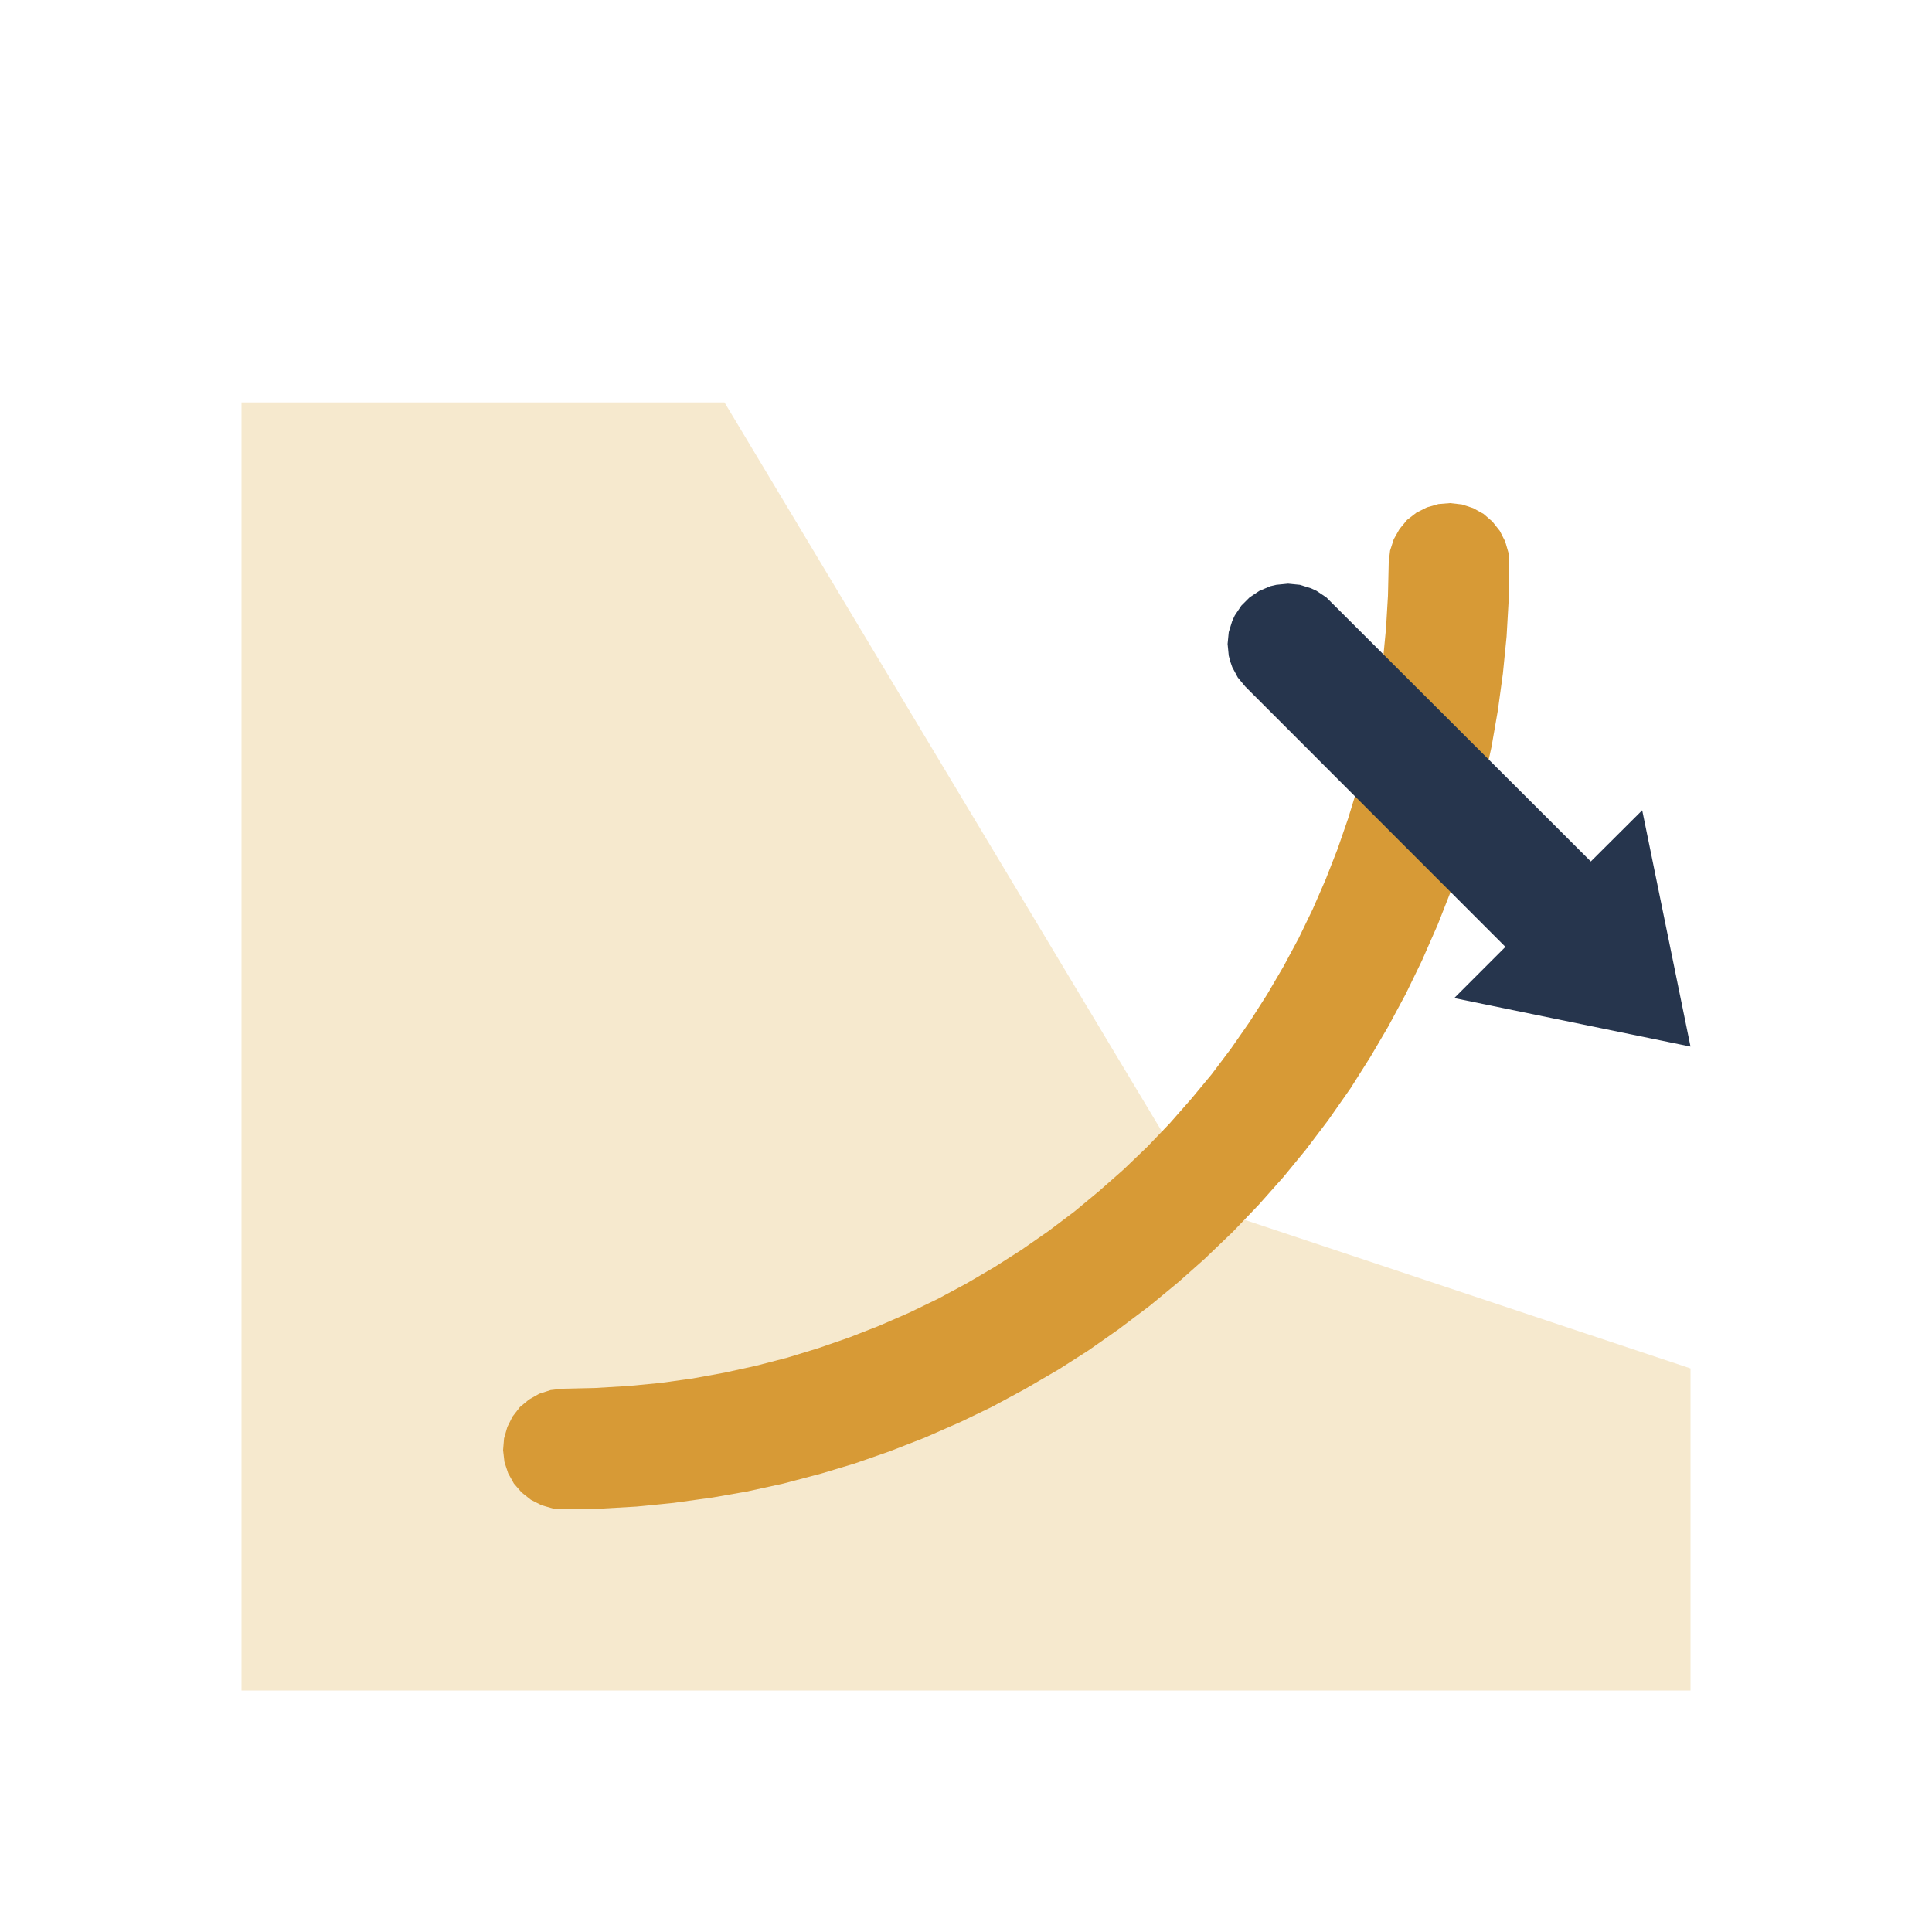
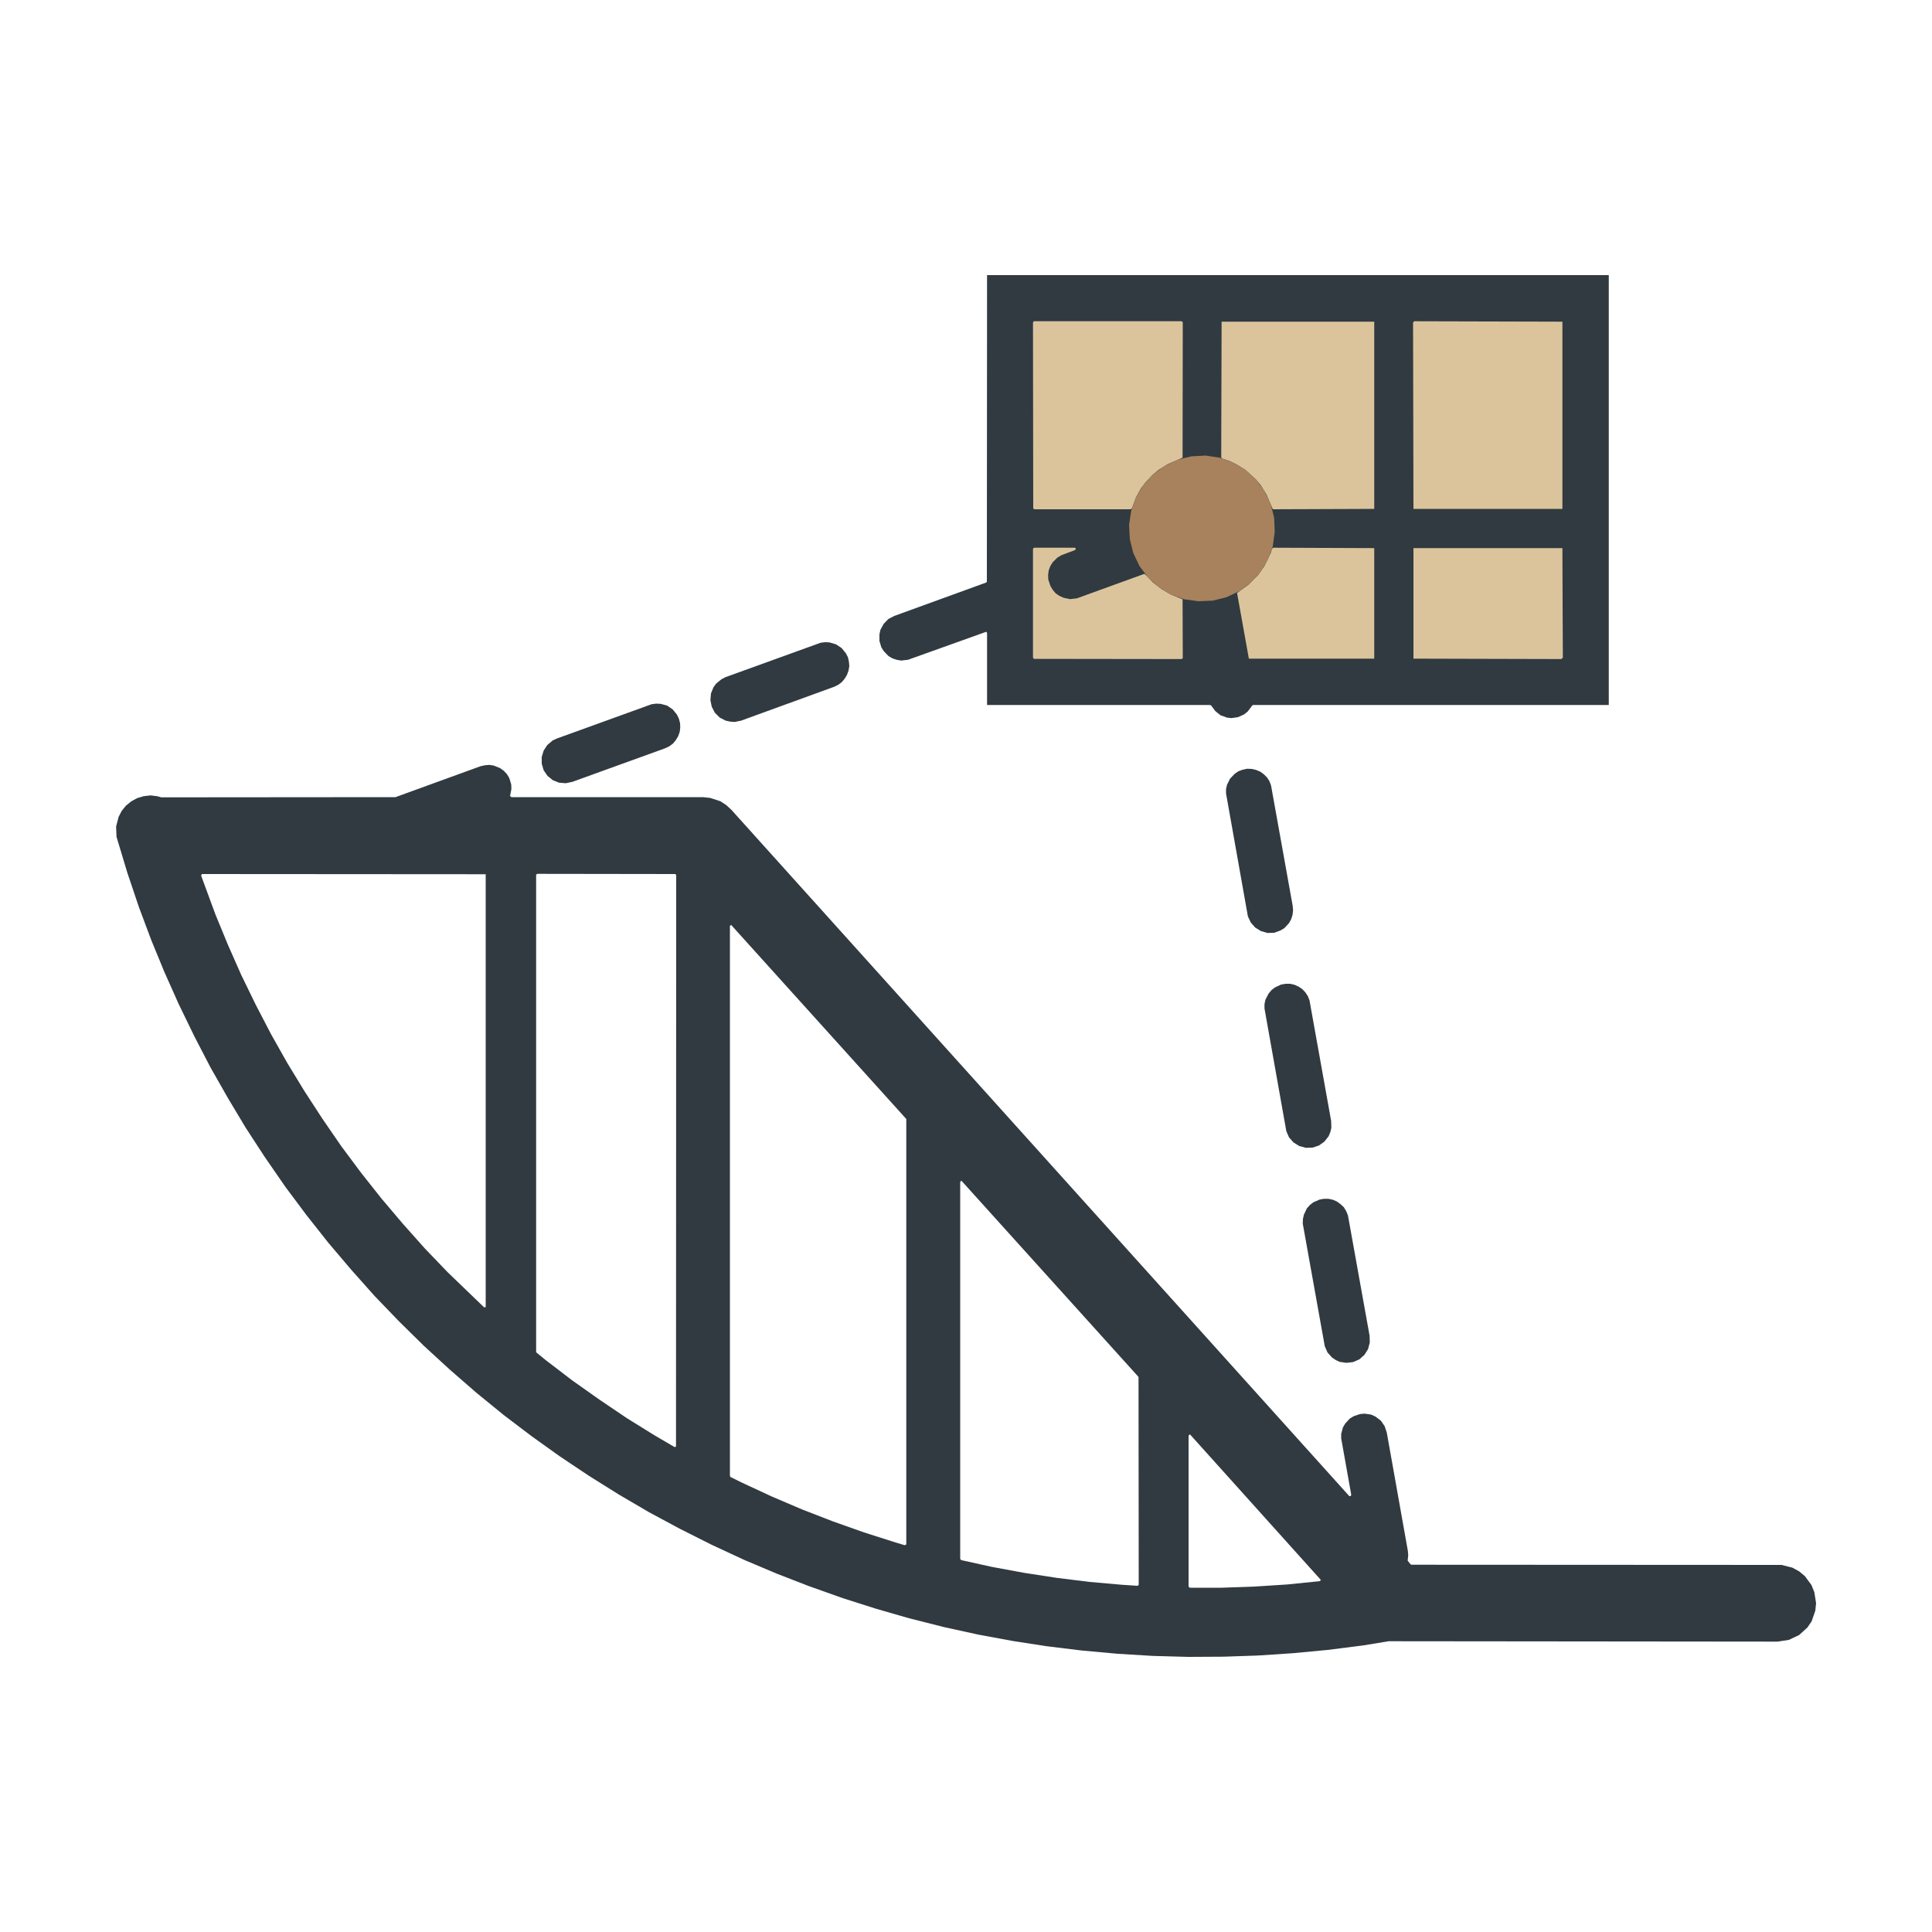
<svg xmlns="http://www.w3.org/2000/svg" viewBox="0 0 1000 1000" role="img" aria-labelledby="title desc">
-   <path fill="#F6E9CE" d="M125.0 208.3 L375.0 208.3 L625.0 625.0 L875.0 708.3 L875.0 875.0 L125.0 875.0 Z" />
-   <path fill="#D79A36" d="M718.4 308.4 L718.8 291.1 L719.5 285.0 L721.4 279.1 L724.4 273.8 L728.3 269.1 L733.2 265.3 L738.6 262.6 L744.5 260.9 L750.6 260.4 L756.7 261.1 L762.5 263.0 L767.9 266.0 L772.5 270.0 L776.3 274.8 L779.1 280.3 L780.8 286.2 L781.2 292.3 L780.9 310.3 L779.8 329.5 L777.9 348.6 L775.3 367.6 L772.0 386.6 L767.6 406.6 L762.7 425.1 L757.1 443.5 L750.8 461.7 L744.2 478.5 L736.0 497.2 L727.6 514.5 L718.5 531.4 L709.4 546.9 L699.1 563.2 L687.4 579.9 L675.8 595.2 L664.3 609.2 L651.6 623.5 L638.3 637.4 L623.5 651.6 L610.1 663.5 L595.2 675.8 L578.9 688.1 L563.2 699.1 L548.0 708.8 L530.3 719.1 L513.4 728.2 L497.2 736.0 L478.5 744.2 L460.5 751.2 L442.4 757.5 L425.1 762.7 L405.4 767.9 L386.6 772.0 L368.9 775.1 L348.6 777.9 L329.5 779.8 L310.3 780.9 L292.3 781.2 L286.2 780.8 L280.3 779.1 L274.8 776.3 L270.0 772.5 L266.0 767.9 L263.0 762.5 L261.1 756.7 L260.4 750.6 L260.9 744.5 L262.6 738.6 L265.3 733.2 L269.1 728.3 L273.8 724.4 L279.1 721.4 L285.0 719.5 L291.1 718.8 L308.4 718.4 L325.2 717.4 L341.9 715.8 L358.5 713.5 L375.0 710.5 L391.4 706.9 L407.6 702.7 L423.6 697.8 L439.5 692.3 L455.1 686.2 L470.5 679.5 L485.6 672.2 L500.3 664.3 L514.8 655.8 L528.9 646.8 L542.7 637.2 L556.1 627.1 L569.0 616.4 L581.6 605.3 L593.7 593.7 L605.3 581.6 L616.4 569.0 L627.1 556.1 L637.2 542.7 L646.8 528.9 L655.8 514.8 L664.3 500.3 L672.2 485.6 L679.5 470.5 L686.2 455.1 L692.3 439.5 L697.8 423.6 L702.7 407.6 L706.9 391.4 L710.5 375.0 L713.5 358.5 L715.8 341.9 L717.4 325.2 Z" />
-   <path fill="#26354D" d="M686.5 309.2 L823.4 445.9 L850.0 419.4 L875.0 541.7 L752.7 516.6 L779.2 490.1 L644.6 355.4 L640.7 350.7 L637.8 345.3 L636.8 342.4 L636.0 339.4 L635.4 333.3 L636.0 327.2 L637.8 321.4 L639.1 318.6 L642.5 313.5 L646.8 309.2 L651.9 305.8 L657.6 303.4 L660.6 302.7 L666.7 302.1 L672.8 302.7 L678.6 304.5 L681.4 305.8 Z" />
+   <path fill="#DBC49C" d="M534.7 341.1 L534.7 166.3 L808.9 166.3 L808.9 341.1 Z" />
+   <path fill="#303A40" d="M83.5 412.7 L204.7 412.6 L248.7 396.6 L251.0 396.1 L253.3 395.9 L255.7 396.3 L258.9 397.6 L260.8 399.0 L262.4 400.7 L263.6 402.7 L264.6 406.0 L264.7 408.4 L264.0 412.0 L264.7 412.6 L363.9 412.6 L367.6 413.0 L372.8 414.7 L375.9 416.7 L378.6 419.2 L698.4 774.4 L699.1 774.4 L699.4 773.7 L694.2 744.5 L694.2 742.2 L695.1 738.8 L696.3 736.8 L698.7 734.2 L700.7 733.0 L704.0 731.9 L706.3 731.7 L709.7 732.2 L711.9 733.2 L714.7 735.3 L716.7 738.2 L717.8 741.5 L728.7 802.7 L728.9 805.0 L728.6 807.8 L730.1 809.7 L730.6 809.9 L922.1 810.0 L927.7 811.4 L931.2 813.3 L934.2 815.8 L937.6 820.4 L939.1 824.1 L940.0 829.8 L939.6 833.7 L937.7 839.2 L935.5 842.4 L931.2 846.3 L925.9 848.8 L920.1 849.7 L718.8 849.5 L705.3 851.7 L687.2 854.0 L669.1 855.7 L650.9 856.9 L633.3 857.5 L615.0 857.6 L596.8 857.1 L578.6 856.0 L559.9 854.3 L541.9 852.1 L524.4 849.4 L506.5 846.1 L488.7 842.2 L470.5 837.6 L453.5 832.7 L436.2 827.2 L418.5 820.9 L402.0 814.5 L385.2 807.4 L368.2 799.5 L351.9 791.3 L335.9 782.7 L320.2 773.5 L304.7 763.8 L289.6 753.7 L275.2 743.4 L260.7 732.4 L246.6 720.9 L232.8 708.9 L219.4 696.6 L206.4 683.8 L193.8 670.7 L181.7 657.1 L169.9 643.2 L158.6 628.9 L147.7 614.3 L137.0 598.8 L127.1 583.6 L118.0 568.4 L109.0 552.6 L100.6 536.4 L92.4 519.5 L85.0 502.9 L78.3 486.6 L71.9 469.5 L65.9 451.7 L60.3 433.1 L60.1 427.8 L61.4 422.8 L63.0 419.7 L65.2 417.0 L67.9 414.8 L71.0 413.1 L74.4 412.1 L77.9 411.7 L81.3 412.1 Z M615.2 821.2 L615.8 821.8 L632.3 821.8 L649.4 821.2 L666.5 820.1 L683.1 818.4 L683.7 817.8 L615.9 742.4 L615.2 743.1 Z M497.0 806.9 L497.5 807.5 L513.3 811.0 L530.1 814.1 L547.0 816.7 L564.0 818.8 L581.0 820.3 L588.7 820.8 L589.2 820.6 L589.4 820.1 L589.3 712.7 L497.6 611.1 L497.0 611.8 Z M377.8 763.9 L378.1 764.5 L384.0 767.4 L399.5 774.6 L415.2 781.3 L431.2 787.5 L447.3 793.2 L463.6 798.4 L468.3 799.8 L469.1 799.4 L469.1 579.2 L378.4 478.7 L377.8 479.3 Z M296.2 714.5 L310.2 724.4 L324.4 734.0 L338.9 743.0 L349.0 748.9 L349.5 749.0 L349.9 748.6 L350.0 453.0 L349.6 452.4 L278.1 452.3 L277.5 452.7 L277.5 699.6 L277.7 700.1 L282.6 704.1 Z M124.9 504.7 L132.4 520.1 L140.3 535.3 L148.7 550.2 L157.6 564.8 L166.9 579.1 L176.6 593.2 L186.8 606.9 L197.4 620.3 L208.5 633.4 L219.9 646.2 L231.7 658.5 L250.5 676.6 L251.4 676.6 L251.4 452.5 L104.5 452.4 L104.1 453.2 L111.5 473.3 L118.0 489.1 Z M462.0 340.8 L459.9 339.6 L457.5 337.1 L456.2 335.1 L455.2 331.8 L455.2 328.3 L455.7 326.0 L457.4 322.9 L459.8 320.4 L462.9 318.8 L510.5 301.5 L510.8 301.1 L510.9 142.4 L832.7 142.4 L832.7 364.9 L648.7 364.9 L648.2 365.1 L645.8 368.3 L643.9 369.8 L640.8 371.2 L637.3 371.7 L635.0 371.4 L631.7 370.2 L629.0 368.0 L627.0 365.3 L626.4 364.9 L510.9 364.9 L510.9 327.6 L510.5 327.0 L470.0 341.5 L466.4 341.9 L464.1 341.5 Z M808.2 341.1 L808.9 340.4 L808.7 283.7 L731.6 283.7 L731.6 340.9 Z M732.0 166.3 L731.4 166.9 L731.6 263.4 L808.7 263.4 L808.7 166.5 Z M636.6 238.7 L639.9 240.3 L644.6 243.2 L650.1 248.2 L652.5 251.1 L655.4 255.7 L658.8 263.6 L711.3 263.4 L711.3 166.5 L632.3 166.5 L632.1 236.7 L632.5 237.3 Z M657.7 286.3 L654.5 292.9 L651.3 297.5 L646.1 302.7 L640.3 306.9 L646.4 340.9 L711.3 340.9 L711.3 283.7 L659.0 283.5 L658.4 284.0 Z M550.5 309.4 L548.3 308.4 L546.4 307.1 L544.9 305.3 L543.7 303.3 L542.6 300.0 L542.5 297.6 L542.8 295.3 L543.6 293.1 L544.8 291.1 L547.2 288.7 L549.3 287.4 L556.5 284.7 L556.9 283.9 L556.3 283.5 L535.1 283.5 L534.7 284.1 L534.7 340.4 L535.1 341.0 L611.6 341.1 L612.2 340.7 L612.1 310.2 L606.0 307.7 L601.2 304.9 L596.8 301.5 L592.6 297.2 L592.1 297.1 L557.4 309.7 L553.9 310.1 Z M585.9 263.1 L588.0 257.4 L590.7 252.6 L593.0 249.6 L596.8 245.6 L599.7 243.2 L604.3 240.3 L612.1 236.9 L612.2 166.7 L611.6 166.3 L535.1 166.3 L534.7 166.9 L534.8 263.2 L535.4 263.6 L585.2 263.6 Z M708.1 698.3 L706.2 701.3 L703.6 703.6 L700.4 705.0 L696.9 705.4 L693.4 704.9 L691.3 703.9 L689.4 702.6 L687.1 700.0 L685.7 696.8 L674.3 633.3 L674.4 630.9 L674.9 628.7 L676.4 625.5 L678.0 623.7 L679.8 622.3 L683.0 620.9 L685.3 620.5 L687.6 620.5 L689.9 621.0 L692.0 621.9 L693.9 623.3 L695.6 624.9 L696.8 626.9 L697.7 629.1 L708.9 691.4 L709.0 694.9 Z M687.7 588.1 L685.5 590.9 L682.7 592.9 L679.4 594.0 L675.9 594.1 L672.5 593.2 L669.5 591.3 L667.2 588.7 L665.8 585.5 L654.5 522.0 L654.5 519.7 L655.0 517.4 L656.6 514.3 L658.1 512.5 L659.9 511.1 L663.1 509.6 L665.4 509.2 L667.7 509.2 L670.0 509.7 L672.2 510.7 L674.1 512.0 L675.7 513.7 L677.0 515.7 L677.8 517.8 L689.0 580.2 L689.1 583.7 L688.6 585.9 Z M667.2 477.8 L664.8 480.4 L662.8 481.6 L659.5 482.8 L656.0 482.9 L652.6 481.9 L649.7 480.1 L647.4 477.5 L645.9 474.3 L634.6 410.7 L634.6 408.4 L635.1 406.2 L636.7 403.0 L639.1 400.5 L641.0 399.2 L643.2 398.4 L645.5 397.9 L647.9 398.0 L650.1 398.5 L652.3 399.4 L654.2 400.8 L655.8 402.4 L657.1 404.4 L657.9 406.6 L669.1 468.9 L669.3 471.2 L669.0 473.6 L668.3 475.8 Z M375.6 373.0 L372.5 371.4 L370.0 368.9 L368.4 365.8 L367.7 362.4 L368.0 358.9 L369.3 355.7 L370.7 353.8 L373.4 351.6 L375.5 350.5 L424.7 332.7 L427.0 332.4 L429.3 332.5 L432.7 333.5 L435.6 335.4 L437.8 338.1 L438.9 340.2 L439.4 342.5 L439.6 344.8 L439.2 347.1 L438.4 349.3 L437.2 351.3 L435.7 353.1 L433.8 354.5 L431.7 355.5 L383.6 373.0 L380.2 373.7 L377.9 373.5 Z M289.3 405.1 L286.1 403.8 L283.4 401.6 L281.4 398.7 L280.4 395.3 L280.4 391.8 L281.4 388.5 L283.3 385.6 L286.0 383.3 L288.1 382.3 L337.3 364.5 L339.6 364.2 L341.9 364.3 L345.3 365.2 L348.2 367.2 L350.4 369.9 L351.4 372.0 L352.0 374.3 L352.1 376.6 L351.8 378.9 L351.0 381.1 L349.8 383.1 L348.3 384.9 L346.4 386.3 L344.3 387.3 L296.2 404.7 L292.8 405.4 Z" />
+   <path fill="#A7825D" d="M659.8 275.4 L658.8 282.7 L656.3 289.7 L652.5 296.0 L647.5 301.5 L641.6 305.9 L634.9 309.1 L627.7 310.9 L620.3 311.2 L613.0 310.2 L606.0 307.7 L599.7 303.9 L594.2 298.9 L589.8 293.0 L586.6 286.3 L584.8 279.1 L584.4 271.7 L585.5 264.4 L588.0 257.4 L591.8 251.1 L596.8 245.6 L602.7 241.2 L609.4 238.0 L616.6 236.2 L624.0 235.8 L631.3 236.9 L638.3 239.4 L644.6 243.2 L650.1 248.2 L654.5 254.1 L657.7 260.8 L659.5 268.0 Z" />
</svg>
